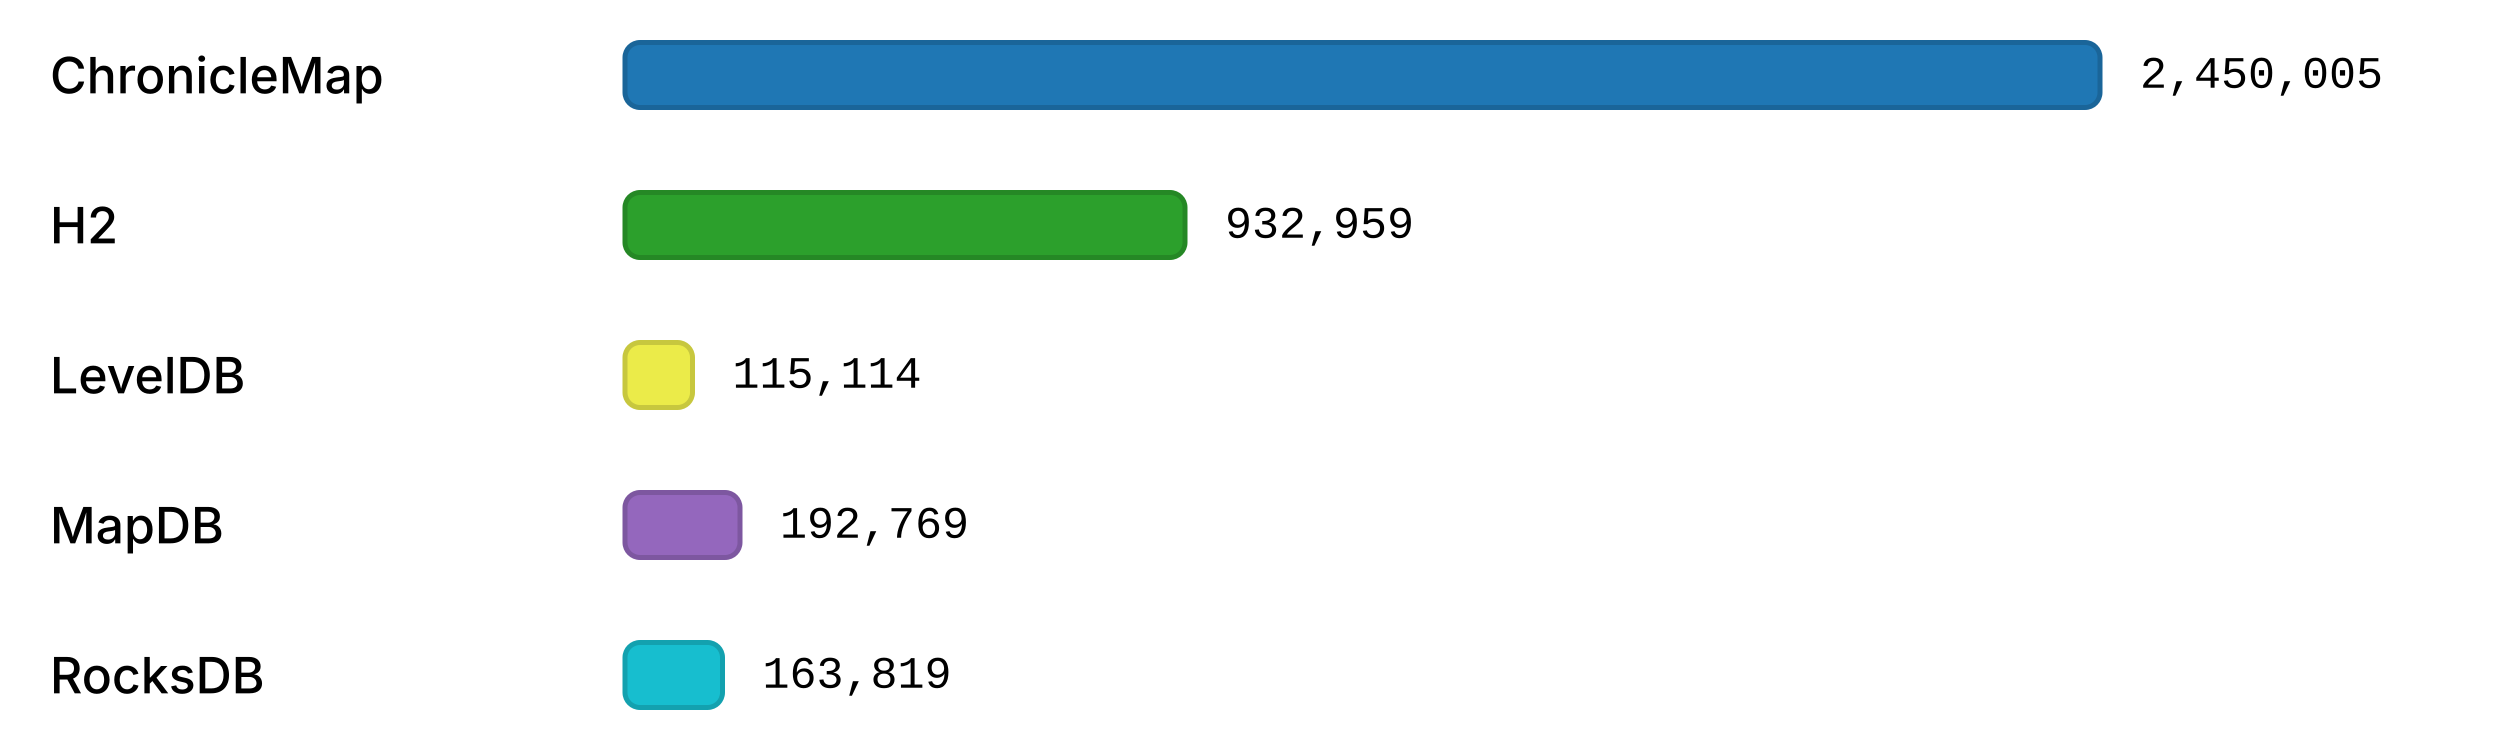
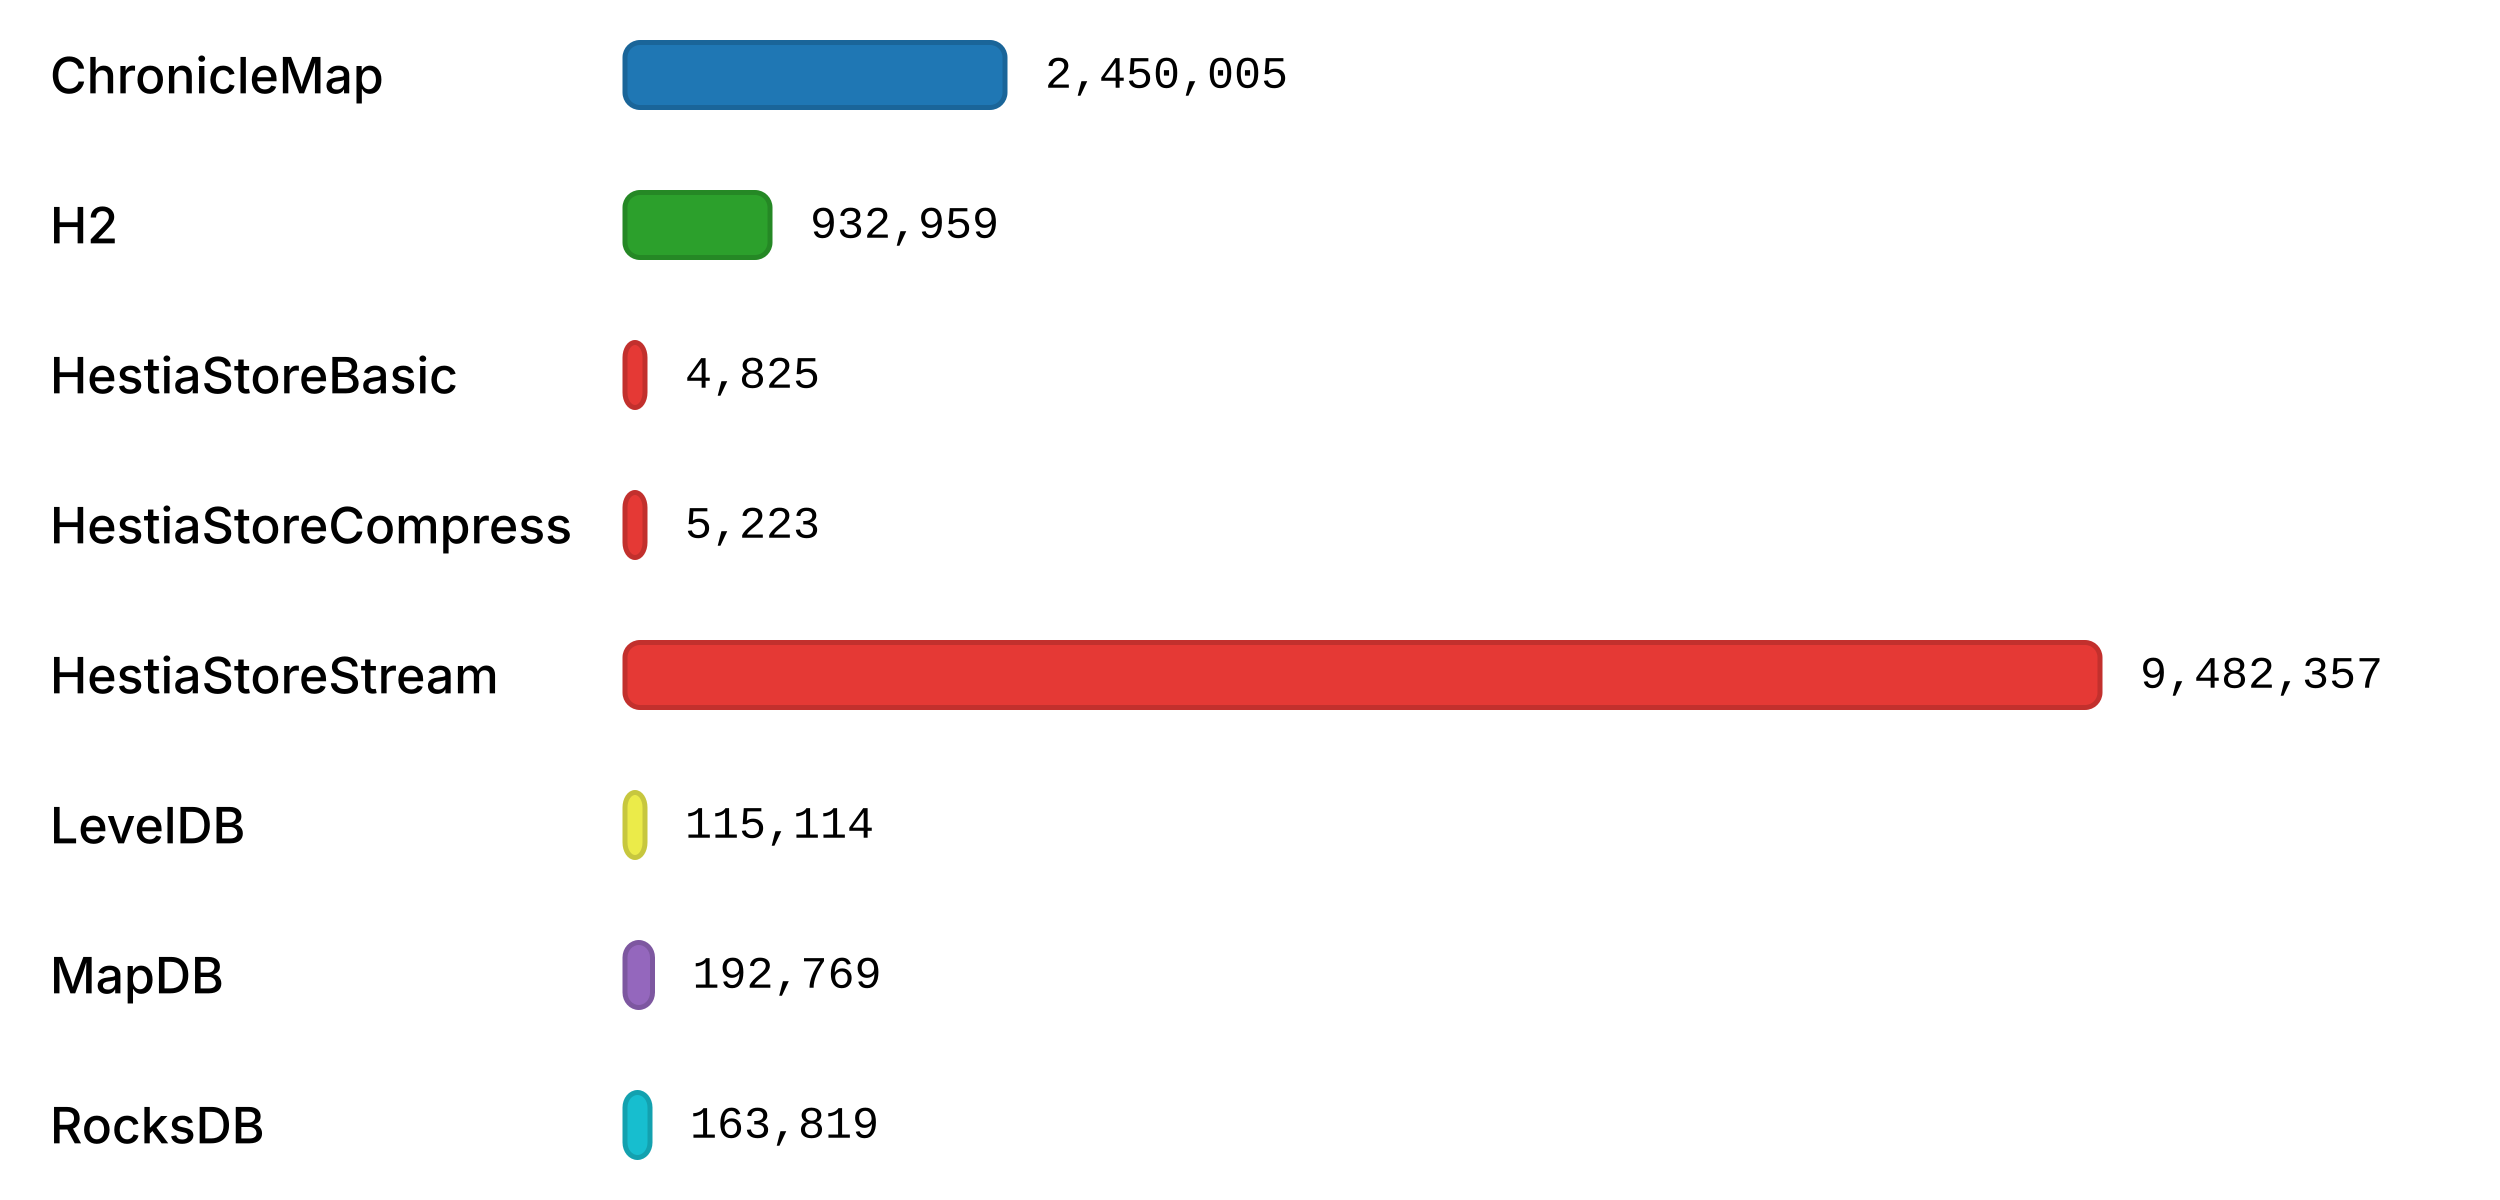
- <svg xmlns="http://www.w3.org/2000/svg" width="1000" height="300" viewBox="0 0 1000 300">
+ <svg xmlns="http://www.w3.org/2000/svg" width="1000" height="480" viewBox="0 0 1000 480">
  <style>
        text { fill: currentColor; dominant-baseline: middle; }
        .label { font: 500 20px "Inter", "Helvetica Neue", Arial, sans-serif; }
        .value { font: 18px "IBM Plex Mono", "Courier New", monospace; }
    </style>
  <rect x="0" y="10" width="1000" height="40" fill="rgba(255,255,255,0.15)" />
  <text class="label" x="20" y="30">ChronicleMap</text>
-   <rect x="250" y="17" width="590" height="26" rx="6" ry="6" fill="#1F77B4" stroke="#1A6599" stroke-width="2" />
-   <text class="value" x="856" y="30">2,450,005</text>
+   <rect x="250" y="17" width="152" height="26" rx="6" ry="6" fill="#1F77B4" stroke="#1A6599" stroke-width="2" />
+   <text class="value" x="418" y="30">2,450,005</text>
  <rect x="0" y="70" width="1000" height="40" fill="rgba(255,255,255,0.15)" />
  <text class="label" x="20" y="90">H2</text>
-   <rect x="250" y="77" width="224" height="26" rx="6" ry="6" fill="#2CA02C" stroke="#258825" stroke-width="2" />
-   <text class="value" x="490" y="90">932,959</text>
+   <rect x="250" y="77" width="58" height="26" rx="6" ry="6" fill="#2CA02C" stroke="#258825" stroke-width="2" />
+   <text class="value" x="324" y="90">932,959</text>
  <rect x="0" y="130" width="1000" height="40" fill="rgba(255,255,255,0.15)" />
-   <text class="label" x="20" y="150">LevelDB</text>
-   <rect x="250" y="137" width="27" height="26" rx="6" ry="6" fill="#ebeb49" stroke="#C7C73E" stroke-width="2" />
-   <text class="value" x="293" y="150">115,114</text>
+   <text class="label" x="20" y="150">HestiaStoreBasic</text>
+   <rect x="250" y="137" width="8" height="26" rx="6" ry="6" fill="#E53935" stroke="#C2302D" stroke-width="2" />
+   <text class="value" x="274" y="150">4,825</text>
  <rect x="0" y="190" width="1000" height="40" fill="rgba(255,255,255,0.15)" />
-   <text class="label" x="20" y="210">MapDB</text>
-   <rect x="250" y="197" width="46" height="26" rx="6" ry="6" fill="#9467BD" stroke="#7D57A0" stroke-width="2" />
-   <text class="value" x="312" y="210">192,769</text>
+   <text class="label" x="20" y="210">HestiaStoreCompress</text>
+   <rect x="250" y="197" width="8" height="26" rx="6" ry="6" fill="#E53935" stroke="#C2302D" stroke-width="2" />
+   <text class="value" x="274" y="210">5,223</text>
  <rect x="0" y="250" width="1000" height="40" fill="rgba(255,255,255,0.15)" />
-   <text class="label" x="20" y="270">RocksDB</text>
-   <rect x="250" y="257" width="39" height="26" rx="6" ry="6" fill="#17BECF" stroke="#13A1AF" stroke-width="2" />
-   <text class="value" x="305" y="270">163,819</text>
+   <text class="label" x="20" y="270">HestiaStoreStream</text>
+   <rect x="250" y="257" width="590" height="26" rx="6" ry="6" fill="#E53935" stroke="#C2302D" stroke-width="2" />
+   <text class="value" x="856" y="270">9,482,357</text>
+   <rect x="0" y="310" width="1000" height="40" fill="rgba(255,255,255,0.15)" />
+   <text class="label" x="20" y="330">LevelDB</text>
+   <rect x="250" y="317" width="8" height="26" rx="6" ry="6" fill="#ebeb49" stroke="#C7C73E" stroke-width="2" />
+   <text class="value" x="274" y="330">115,114</text>
+   <rect x="0" y="370" width="1000" height="40" fill="rgba(255,255,255,0.15)" />
+   <text class="label" x="20" y="390">MapDB</text>
+   <rect x="250" y="377" width="11" height="26" rx="6" ry="6" fill="#9467BD" stroke="#7D57A0" stroke-width="2" />
+   <text class="value" x="277" y="390">192,769</text>
+   <rect x="0" y="430" width="1000" height="40" fill="rgba(255,255,255,0.15)" />
+   <text class="label" x="20" y="450">RocksDB</text>
+   <rect x="250" y="437" width="10" height="26" rx="6" ry="6" fill="#17BECF" stroke="#13A1AF" stroke-width="2" />
+   <text class="value" x="276" y="450">163,819</text>
</svg>
